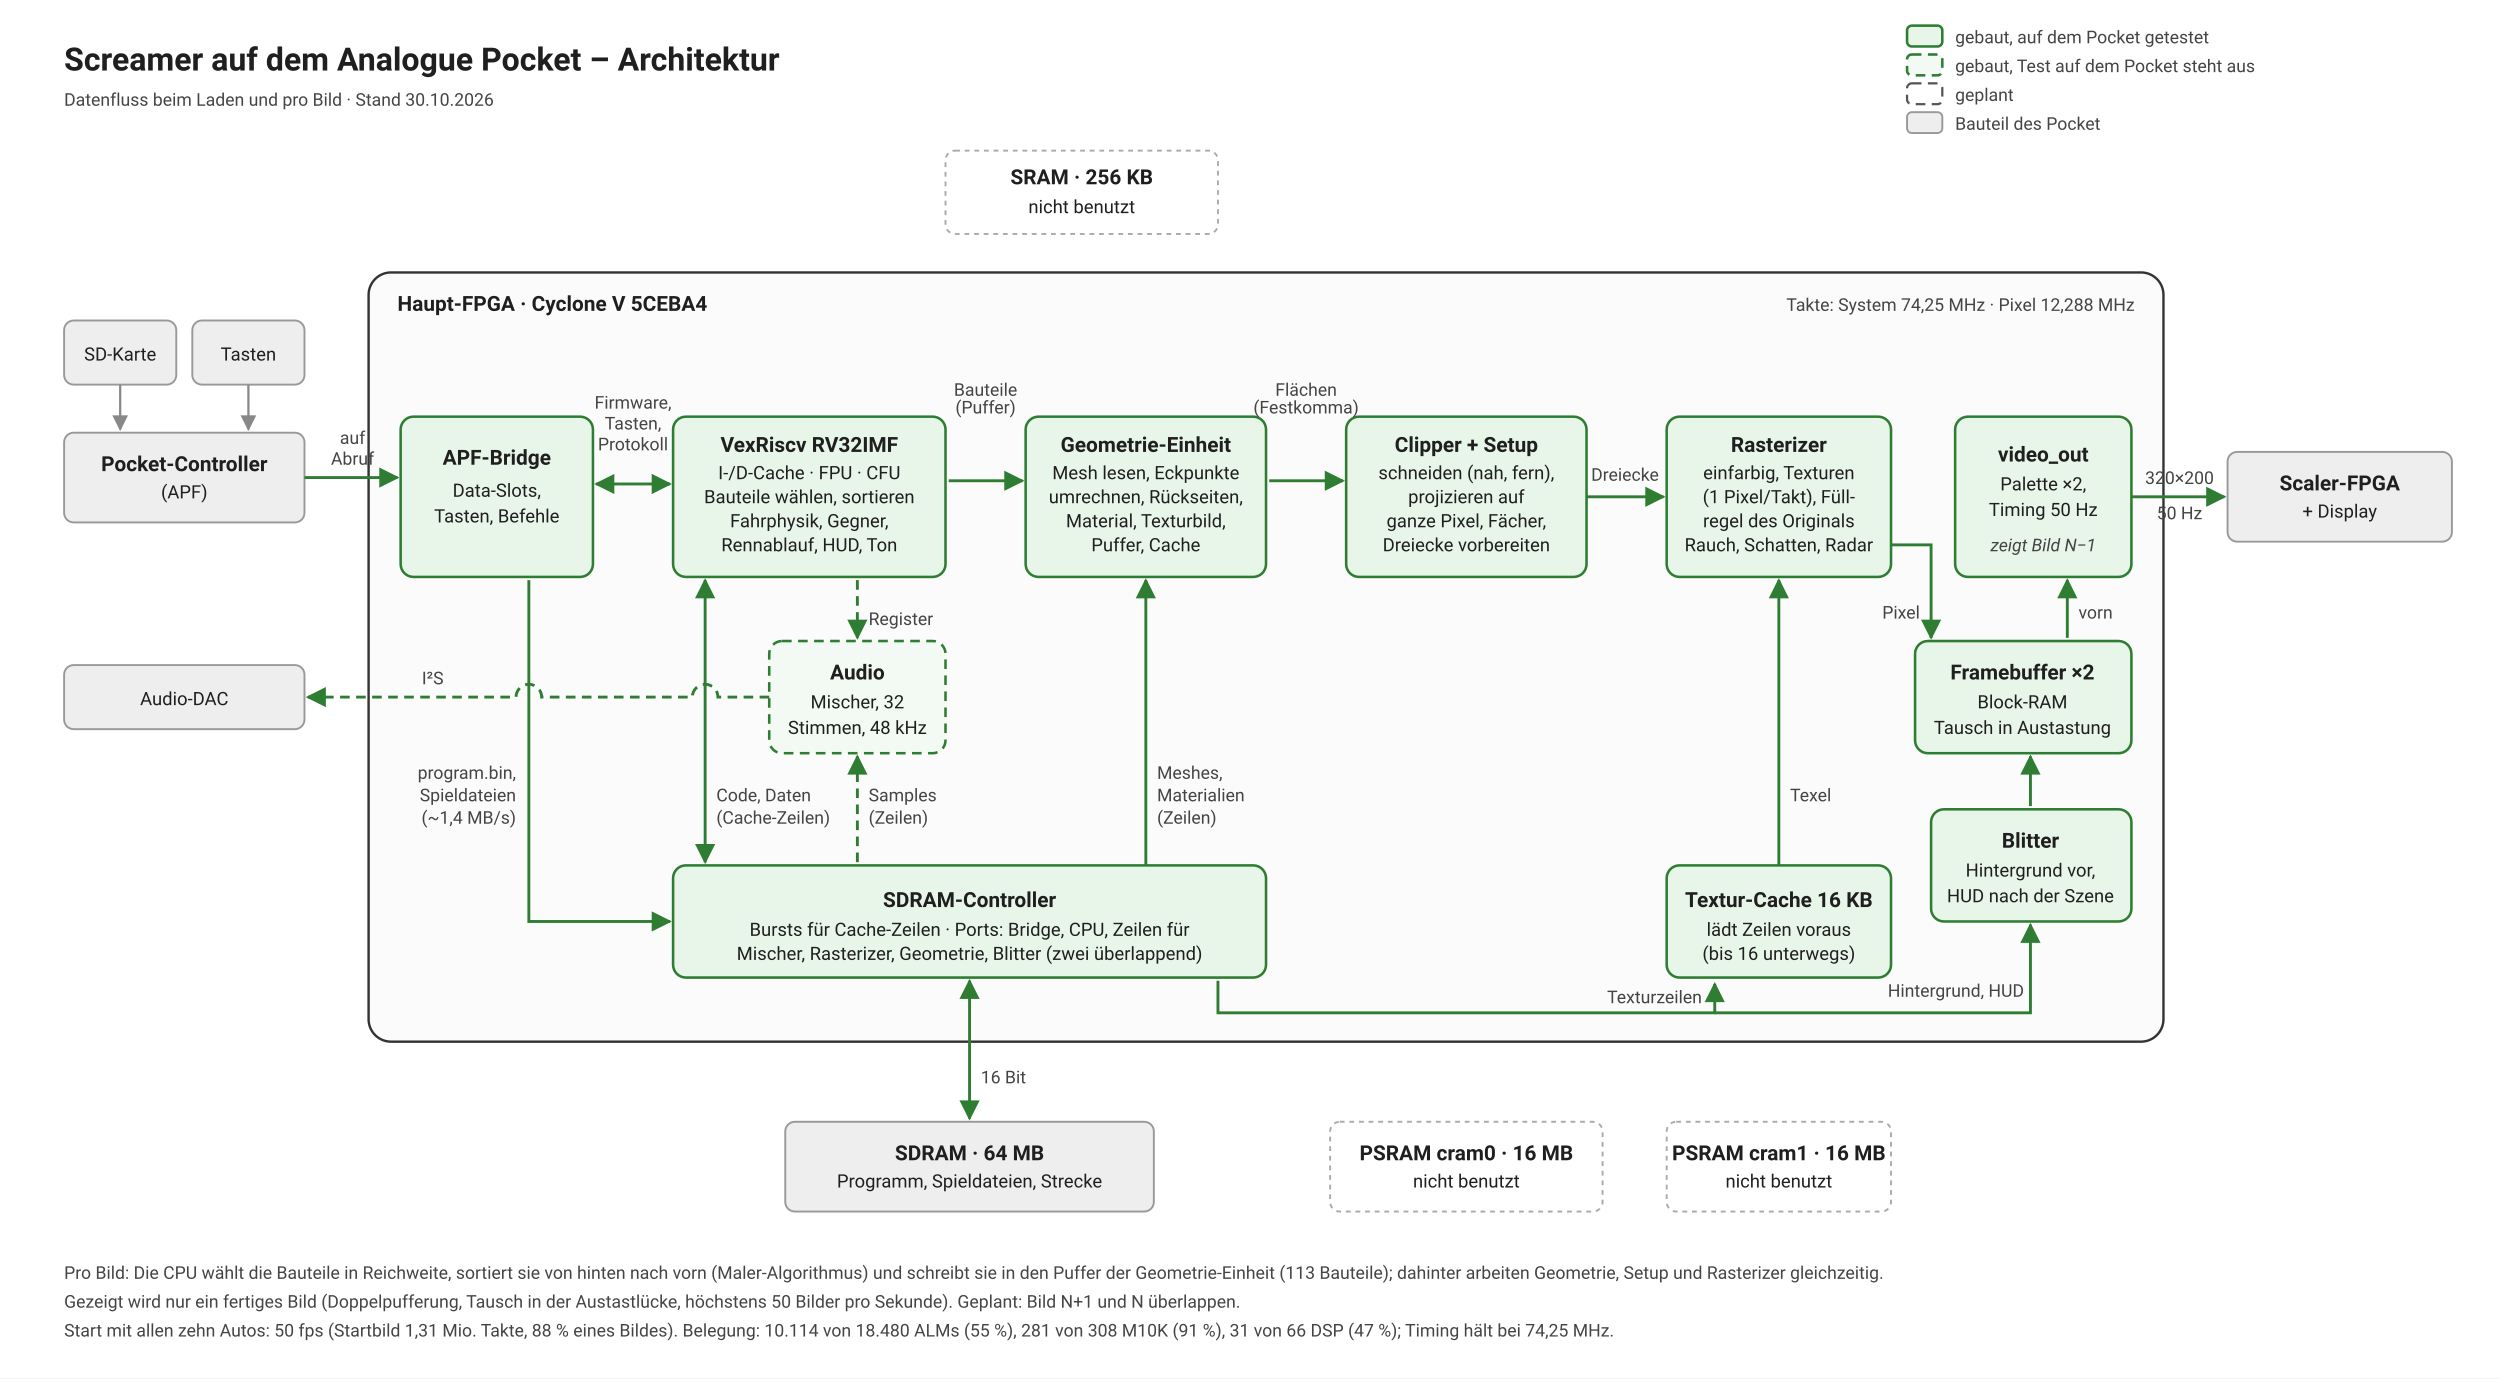
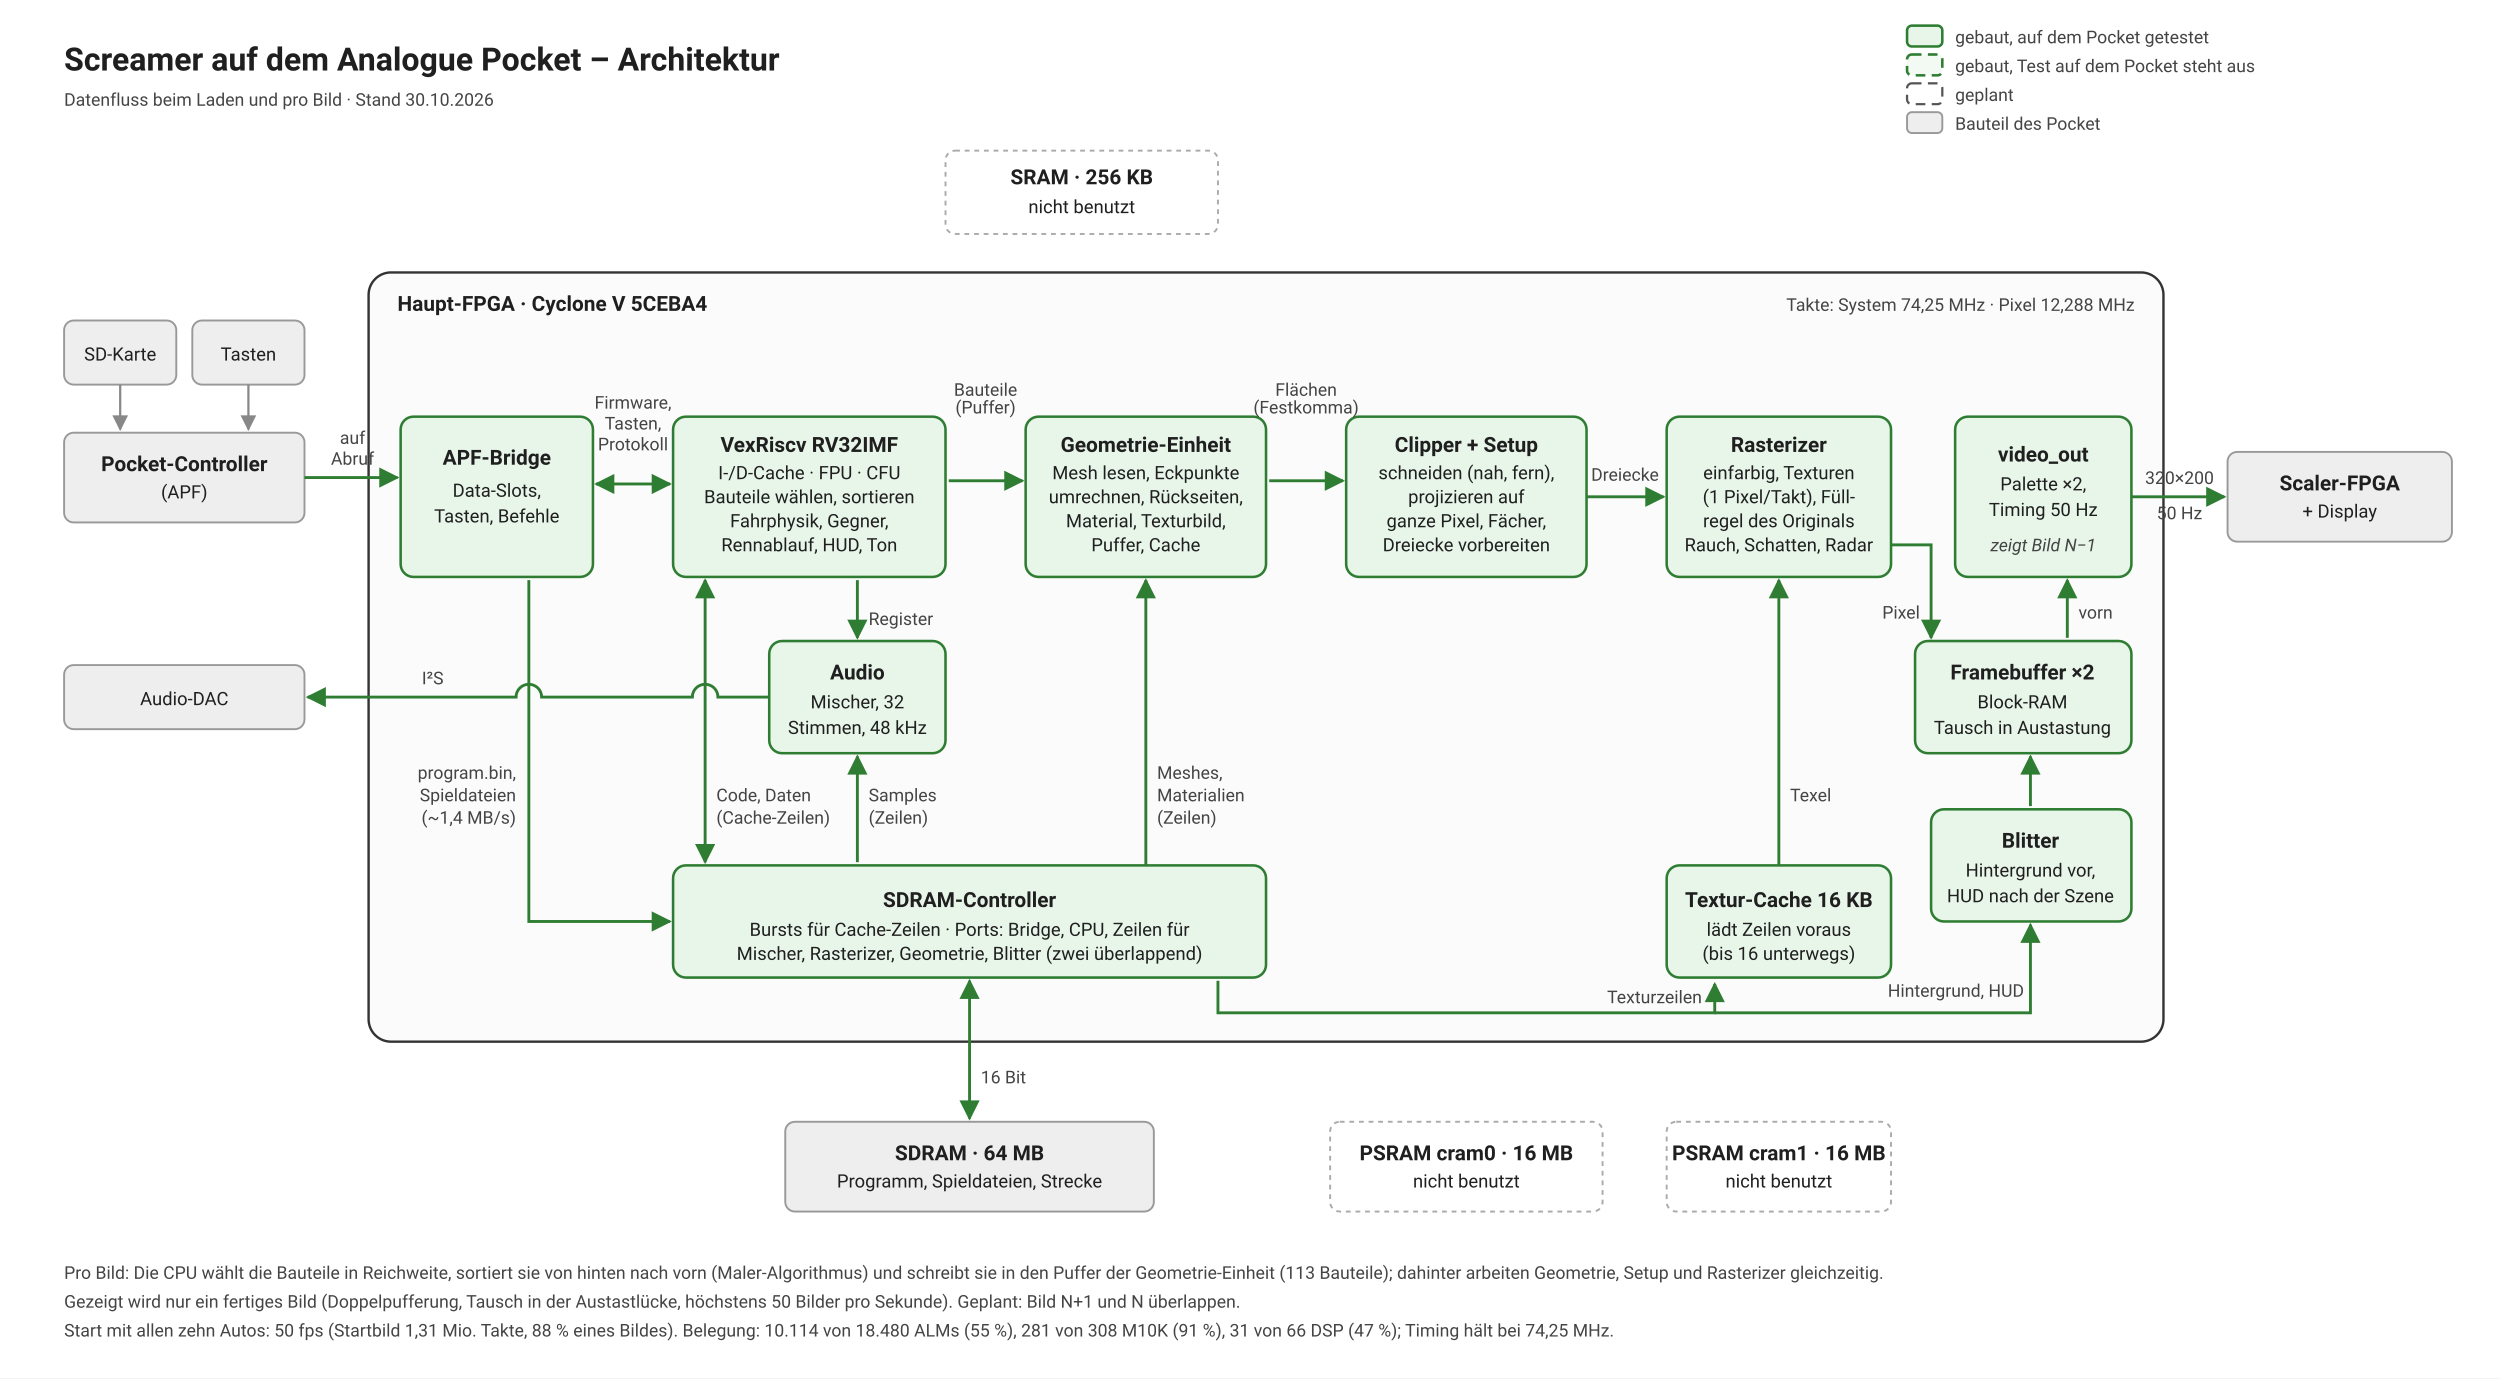
<svg xmlns="http://www.w3.org/2000/svg" viewBox="0 0 1560 860" width="1560" height="860" role="img" aria-label="Architektur: Die CPU wählt und sortiert die Bauteile der Strecke und schreibt je Bauteil seine Lage in Register der Geometrie-Einheit. Die liest das Mesh aus dem SDRAM, rechnet die Eckpunkte in Kamerasicht um, lässt Rückseiten weg und gibt die Flächen an Clipper und Setup-Einheit, die schneiden, projizieren und die Dreiecke für den Rasterizer vorbereiten. Der Rasterizer liest Texturen über einen Cache aus dem SDRAM, der fehlende Zeilen schon vor einer Warteschlange anfordert, und schreibt in den hinteren der beiden Framebuffer im Block-RAM; video_out zeigt den vorderen mit 50 Hz, getauscht wird in der Austastlücke. Programm und Strecke lädt der Pocket auf Anforderung über die APF-Bridge in den SDRAM. Der Mischer spielt die Soundeffekte aus dem SDRAM, 32 Stimmen, und gibt sie als I²S an den Pocket.">
  <defs>
    <marker id="built" viewBox="0 0 10 10" refX="9" refY="5" markerWidth="7" markerHeight="7" orient="auto-start-reverse">
      <path d="M0,0 L10,5 L0,10 z" fill="#2e7d32" />
    </marker>
    <marker id="plan" viewBox="0 0 10 10" refX="9" refY="5" markerWidth="7" markerHeight="7" orient="auto-start-reverse">
      <path d="M0,0 L10,5 L0,10 z" fill="#555555" />
    </marker>
    <marker id="ext" viewBox="0 0 10 10" refX="9" refY="5" markerWidth="7" markerHeight="7" orient="auto-start-reverse">
      <path d="M0,0 L10,5 L0,10 z" fill="#888888" />
    </marker>
  </defs>
  <style>
    text { font-family: system-ui, -apple-system, "Segoe UI", Roboto, Helvetica, Arial, sans-serif; fill: #1f1f1f; }
    .h { font-size: 20px; font-weight: 700; }
    .t { font-size: 13px; font-weight: 600; }
    .b { font-size: 11.5px; }
    .p { font-size: 11px; font-style: italic; fill: #444444; }
    .l { font-size: 11px; fill: #444444; }
    .c { text-anchor: middle; }
    .r { text-anchor: end; }
    .built { fill: #e8f5e9; stroke: #2e7d32; stroke-width: 1.6; }
    .fresh { fill: #f3faf3; stroke: #2e7d32; stroke-width: 1.6; stroke-dasharray: 6 4; }
    .plan { fill: #ffffff; stroke: #555555; stroke-width: 1.4; stroke-dasharray: 6 4; }
    .ext { fill: #eeeeee; stroke: #999999; stroke-width: 1.2; }
    .free { fill: #ffffff; stroke: #aaaaaa; stroke-width: 1.2; stroke-dasharray: 3 3; }
    .wb { fill: none; stroke: #2e7d32; stroke-width: 1.8; }
    .wf { fill: none; stroke: #2e7d32; stroke-width: 1.8; stroke-dasharray: 6 4; }
    .wp { fill: none; stroke: #555555; stroke-width: 1.4; stroke-dasharray: 6 4; }
    .we { fill: none; stroke: #888888; stroke-width: 1.4; }
  </style>
  <rect width="1560" height="860" fill="#ffffff" />
  <text x="40" y="44" class="h">Screamer auf dem Analogue Pocket – Architektur</text>
  <text x="40" y="66" class="l">Datenfluss beim Laden und pro Bild · Stand 30.10.2026</text>
  <rect x="1190" y="16" width="22" height="13" rx="3" class="built" />
  <text x="1220" y="27" class="l">gebaut, auf dem Pocket getestet</text>
  <rect x="1190" y="34" width="22" height="13" rx="3" class="fresh" />
  <text x="1220" y="45" class="l">gebaut, Test auf dem Pocket steht aus</text>
  <rect x="1190" y="52" width="22" height="13" rx="3" class="plan" />
  <text x="1220" y="63" class="l">geplant</text>
  <rect x="1190" y="70" width="22" height="13" rx="3" class="ext" />
  <text x="1220" y="81" class="l">Bauteil des Pocket</text>
  <rect x="590" y="94" width="170" height="52" rx="6" class="free" />
  <text x="675" y="115" class="t c" fill="#666666">SRAM · 256 KB</text>
  <text x="675" y="133" class="b c">nicht benutzt</text>
  <rect x="40" y="200" width="70" height="40" rx="6" class="ext" />
  <text x="75" y="225" class="b c">SD-Karte</text>
  <rect x="120" y="200" width="70" height="40" rx="6" class="ext" />
  <text x="155" y="225" class="b c">Tasten</text>
  <path d="M75,240 V268" class="we" marker-end="url(#ext)" />
  <path d="M155,240 V268" class="we" marker-end="url(#ext)" />
  <rect x="40" y="270" width="150" height="56" rx="6" class="ext" />
  <text x="115" y="294" class="t c">Pocket-Controller</text>
  <text x="115" y="311" class="b c">(APF)</text>
  <rect x="40" y="415" width="150" height="40" rx="6" class="ext" />
  <text x="115" y="440" class="b c">Audio-DAC</text>
  <rect x="1390" y="282" width="140" height="56" rx="6" class="ext" />
  <text x="1460" y="306" class="t c">Scaler-FPGA</text>
  <text x="1460" y="323" class="b c">+ Display</text>
  <rect x="230" y="170" width="1120" height="480" rx="14" fill="#fbfbfb" stroke="#333333" stroke-width="1.5" />
  <text x="248" y="194" class="t">Haupt-FPGA · Cyclone V 5CEBA4</text>
  <text x="1332" y="194" class="l r">Takte: System 74,25 MHz · Pixel 12,288 MHz</text>
  <rect x="250" y="260" width="120" height="100" rx="8" class="built" />
  <text x="310" y="290" class="t c">APF-Bridge</text>
  <text x="310" y="310" class="b c">Data-Slots,</text>
  <text x="310" y="326" class="b c">Tasten, Befehle</text>
  <rect x="420" y="260" width="170" height="100" rx="8" class="built" />
  <text x="505" y="282" class="t c">VexRiscv RV32IMF</text>
  <text x="505" y="299" class="b c">I-/D-Cache · FPU · CFU</text>
  <text x="505" y="314" class="b c">Bauteile wählen, sortieren</text>
  <text x="505" y="329" class="b c">Fahrphysik, Gegner,</text>
  <text x="505" y="344" class="b c">Rennablauf, HUD, Ton</text>
  <rect x="640" y="260" width="150" height="100" rx="8" class="built" />
  <text x="715" y="282" class="t c">Geometrie-Einheit</text>
  <text x="715" y="299" class="b c">Mesh lesen, Eckpunkte</text>
  <text x="715" y="314" class="b c">umrechnen, Rückseiten,</text>
  <text x="715" y="329" class="b c">Material, Texturbild,</text>
  <text x="715" y="344" class="b c">Puffer, Cache</text>
  <rect x="840" y="260" width="150" height="100" rx="8" class="built" />
  <text x="915" y="282" class="t c">Clipper + Setup</text>
  <text x="915" y="299" class="b c">schneiden (nah, fern),</text>
  <text x="915" y="314" class="b c">projizieren auf</text>
  <text x="915" y="329" class="b c">ganze Pixel, Fächer,</text>
  <text x="915" y="344" class="b c">Dreiecke vorbereiten</text>
  <rect x="1040" y="260" width="140" height="100" rx="8" class="built" />
  <text x="1110" y="282" class="t c">Rasterizer</text>
  <text x="1110" y="299" class="b c">einfarbig, Texturen</text>
  <text x="1110" y="314" class="b c">(1 Pixel/Takt), Füll-</text>
  <text x="1110" y="329" class="b c">regel des Originals</text>
  <text x="1110" y="344" class="b c">Rauch, Schatten, Radar</text>
  <rect x="1220" y="260" width="110" height="100" rx="8" class="built" />
  <text x="1275" y="288" class="t c">video_out</text>
  <text x="1275" y="306" class="b c">Palette ×2,</text>
  <text x="1275" y="322" class="b c">Timing 50 Hz</text>
  <text x="1275" y="344" class="p c">zeigt Bild N−1</text>
-   <rect x="480" y="400" width="110" height="70" rx="8" class="fresh" />
+   <rect x="480" y="400" width="110" height="70" rx="8" class="built" />
  <text x="535" y="424" class="t c">Audio</text>
  <text x="535" y="442" class="b c">Mischer, 32</text>
  <text x="535" y="458" class="b c">Stimmen, 48 kHz</text>
  <rect x="1205" y="505" width="125" height="70" rx="8" class="built" />
  <text x="1267" y="529" class="t c">Blitter</text>
  <text x="1267" y="547" class="b c">Hintergrund vor,</text>
  <text x="1267" y="563" class="b c">HUD nach der Szene</text>
  <path d="M1267,503 V472" class="wb" marker-end="url(#built)" />
  <path d="M1070,632 H1267 V577" class="wb" marker-end="url(#built)" />
  <text x="1178" y="622" class="l">Hintergrund, HUD</text>
  <rect x="1195" y="400" width="135" height="70" rx="8" class="built" />
  <text x="1262" y="424" class="t c">Framebuffer ×2</text>
  <text x="1262" y="442" class="b c">Block-RAM</text>
  <text x="1262" y="458" class="b c">Tausch in Austastung</text>
  <rect x="420" y="540" width="370" height="70" rx="8" class="built" />
  <text x="605" y="566" class="t c">SDRAM-Controller</text>
  <text x="605" y="584" class="b c">Bursts für Cache-Zeilen · Ports: Bridge, CPU, Zeilen für</text>
  <text x="605" y="599" class="b c">Mischer, Rasterizer, Geometrie, Blitter (zwei überlappend)</text>
  <rect x="1040" y="540" width="140" height="70" rx="8" class="built" />
  <text x="1110" y="566" class="t c">Textur-Cache 16 KB</text>
  <text x="1110" y="584" class="b c">lädt Zeilen voraus</text>
  <text x="1110" y="599" class="b c">(bis 16 unterwegs)</text>
  <rect x="490" y="700" width="230" height="56" rx="6" class="ext" />
  <text x="605" y="724" class="t c">SDRAM · 64 MB</text>
  <text x="605" y="741" class="b c">Programm, Spieldateien, Strecke</text>
  <rect x="830" y="700" width="170" height="56" rx="6" class="free" />
  <text x="915" y="724" class="t c" fill="#666666">PSRAM cram0 · 16 MB</text>
  <text x="915" y="741" class="b c">nicht benutzt</text>
  <rect x="1040" y="700" width="140" height="56" rx="6" class="free" />
  <text x="1110" y="724" class="t c" fill="#666666">PSRAM cram1 · 16 MB</text>
  <text x="1110" y="741" class="b c">nicht benutzt</text>
  <path d="M190,298 H248" class="wb" marker-end="url(#built)" />
  <text x="220" y="277" class="l c">auf</text>
  <text x="220" y="290" class="l c">Abruf</text>
  <path d="M372,302 H418" class="wb" marker-start="url(#built)" marker-end="url(#built)" />
  <text x="395" y="255" class="l c">Firmware,</text>
  <text x="395" y="268" class="l c">Tasten,</text>
  <text x="395" y="281" class="l c">Protokoll</text>
  <path d="M330,362 V575 H418" class="wb" marker-end="url(#built)" />
  <text x="322" y="486" class="l r">program.bin,</text>
  <text x="322" y="500" class="l r">Spieldateien</text>
  <text x="322" y="514" class="l r">(~1,4 MB/s)</text>
  <path d="M990,310 H1038" class="wb" marker-end="url(#built)" />
  <text x="1014" y="300" class="l c">Dreiecke</text>
  <path d="M1180,340 H1205 V398" class="wb" marker-end="url(#built)" />
  <text x="1198" y="386" class="l r">Pixel</text>
  <path d="M1290,398 V362" class="wb" marker-end="url(#built)" />
  <text x="1297" y="386" class="l">vorn</text>
  <path d="M1330,310 H1388" class="wb" marker-end="url(#built)" />
  <text x="1360" y="302" class="l c">320×200</text>
  <text x="1360" y="324" class="l c">50 Hz</text>
  <path d="M440,362 V538" class="wb" marker-start="url(#built)" marker-end="url(#built)" />
  <text x="447" y="500" class="l">Code, Daten</text>
  <text x="447" y="514" class="l">(Cache-Zeilen)</text>
  <path d="M1110,540 V362" class="wb" marker-end="url(#built)" />
  <text x="1117" y="500" class="l">Texel</text>
  <path d="M760,612 V632 H1070 V614" class="wb" marker-end="url(#built)" />
  <text x="1062" y="626" class="l r">Texturzeilen</text>
  <path d="M605,612 V698" class="wb" marker-start="url(#built)" marker-end="url(#built)" />
  <text x="612" y="676" class="l">16 Bit</text>
  <path d="M592,300 H638" class="wb" marker-end="url(#built)" />
  <text x="615" y="247" class="l c">Bauteile</text>
  <text x="615" y="258" class="l c">(Puffer)</text>
  <path d="M792,300 H838" class="wb" marker-end="url(#built)" />
  <text x="815" y="247" class="l c">Flächen</text>
  <text x="815" y="258" class="l c">(Festkomma)</text>
  <path d="M715,540 V362" class="wb" marker-end="url(#built)" />
  <text x="722" y="486" class="l">Meshes,</text>
  <text x="722" y="500" class="l">Materialien</text>
  <text x="722" y="514" class="l">(Zeilen)</text>
-   <path d="M535,362 V398" class="wf" marker-end="url(#built)" />
+   <path d="M535,362 V398" class="wb" marker-end="url(#built)" />
  <text x="542" y="390" class="l">Register</text>
-   <path d="M535,538 V472" class="wf" marker-end="url(#built)" />
+   <path d="M535,538 V472" class="wb" marker-end="url(#built)" />
  <text x="542" y="500" class="l">Samples</text>
  <text x="542" y="514" class="l">(Zeilen)</text>
-   <path d="M480,435 H448 A8,8 0 0 0 432,435 H338 A8,8 0 0 0 322,435 H192" class="wf" marker-end="url(#built)" />
+   <path d="M480,435 H448 A8,8 0 0 0 432,435 H338 A8,8 0 0 0 322,435 H192" class="wb" marker-end="url(#built)" />
  <text x="270" y="427" class="l c">I²S</text>
  <text x="40" y="798" class="l">Pro Bild: Die CPU wählt die Bauteile in Reichweite, sortiert sie von hinten nach vorn (Maler-Algorithmus) und schreibt sie in den Puffer der Geometrie-Einheit (113 Bauteile); dahinter arbeiten Geometrie, Setup und Rasterizer gleichzeitig.</text>
  <text x="40" y="816" class="l">Gezeigt wird nur ein fertiges Bild (Doppelpufferung, Tausch in der Austastlücke, höchstens 50 Bilder pro Sekunde). Geplant: Bild N+1 und N überlappen.</text>
  <text x="40" y="834" class="l">Start mit allen zehn Autos: 50 fps (Startbild 1,31 Mio. Takte, 88 % eines Bildes). Belegung: 10.114 von 18.480 ALMs (55 %), 281 von 308 M10K (91 %), 31 von 66 DSP (47 %); Timing hält bei 74,25 MHz.</text>
</svg>
